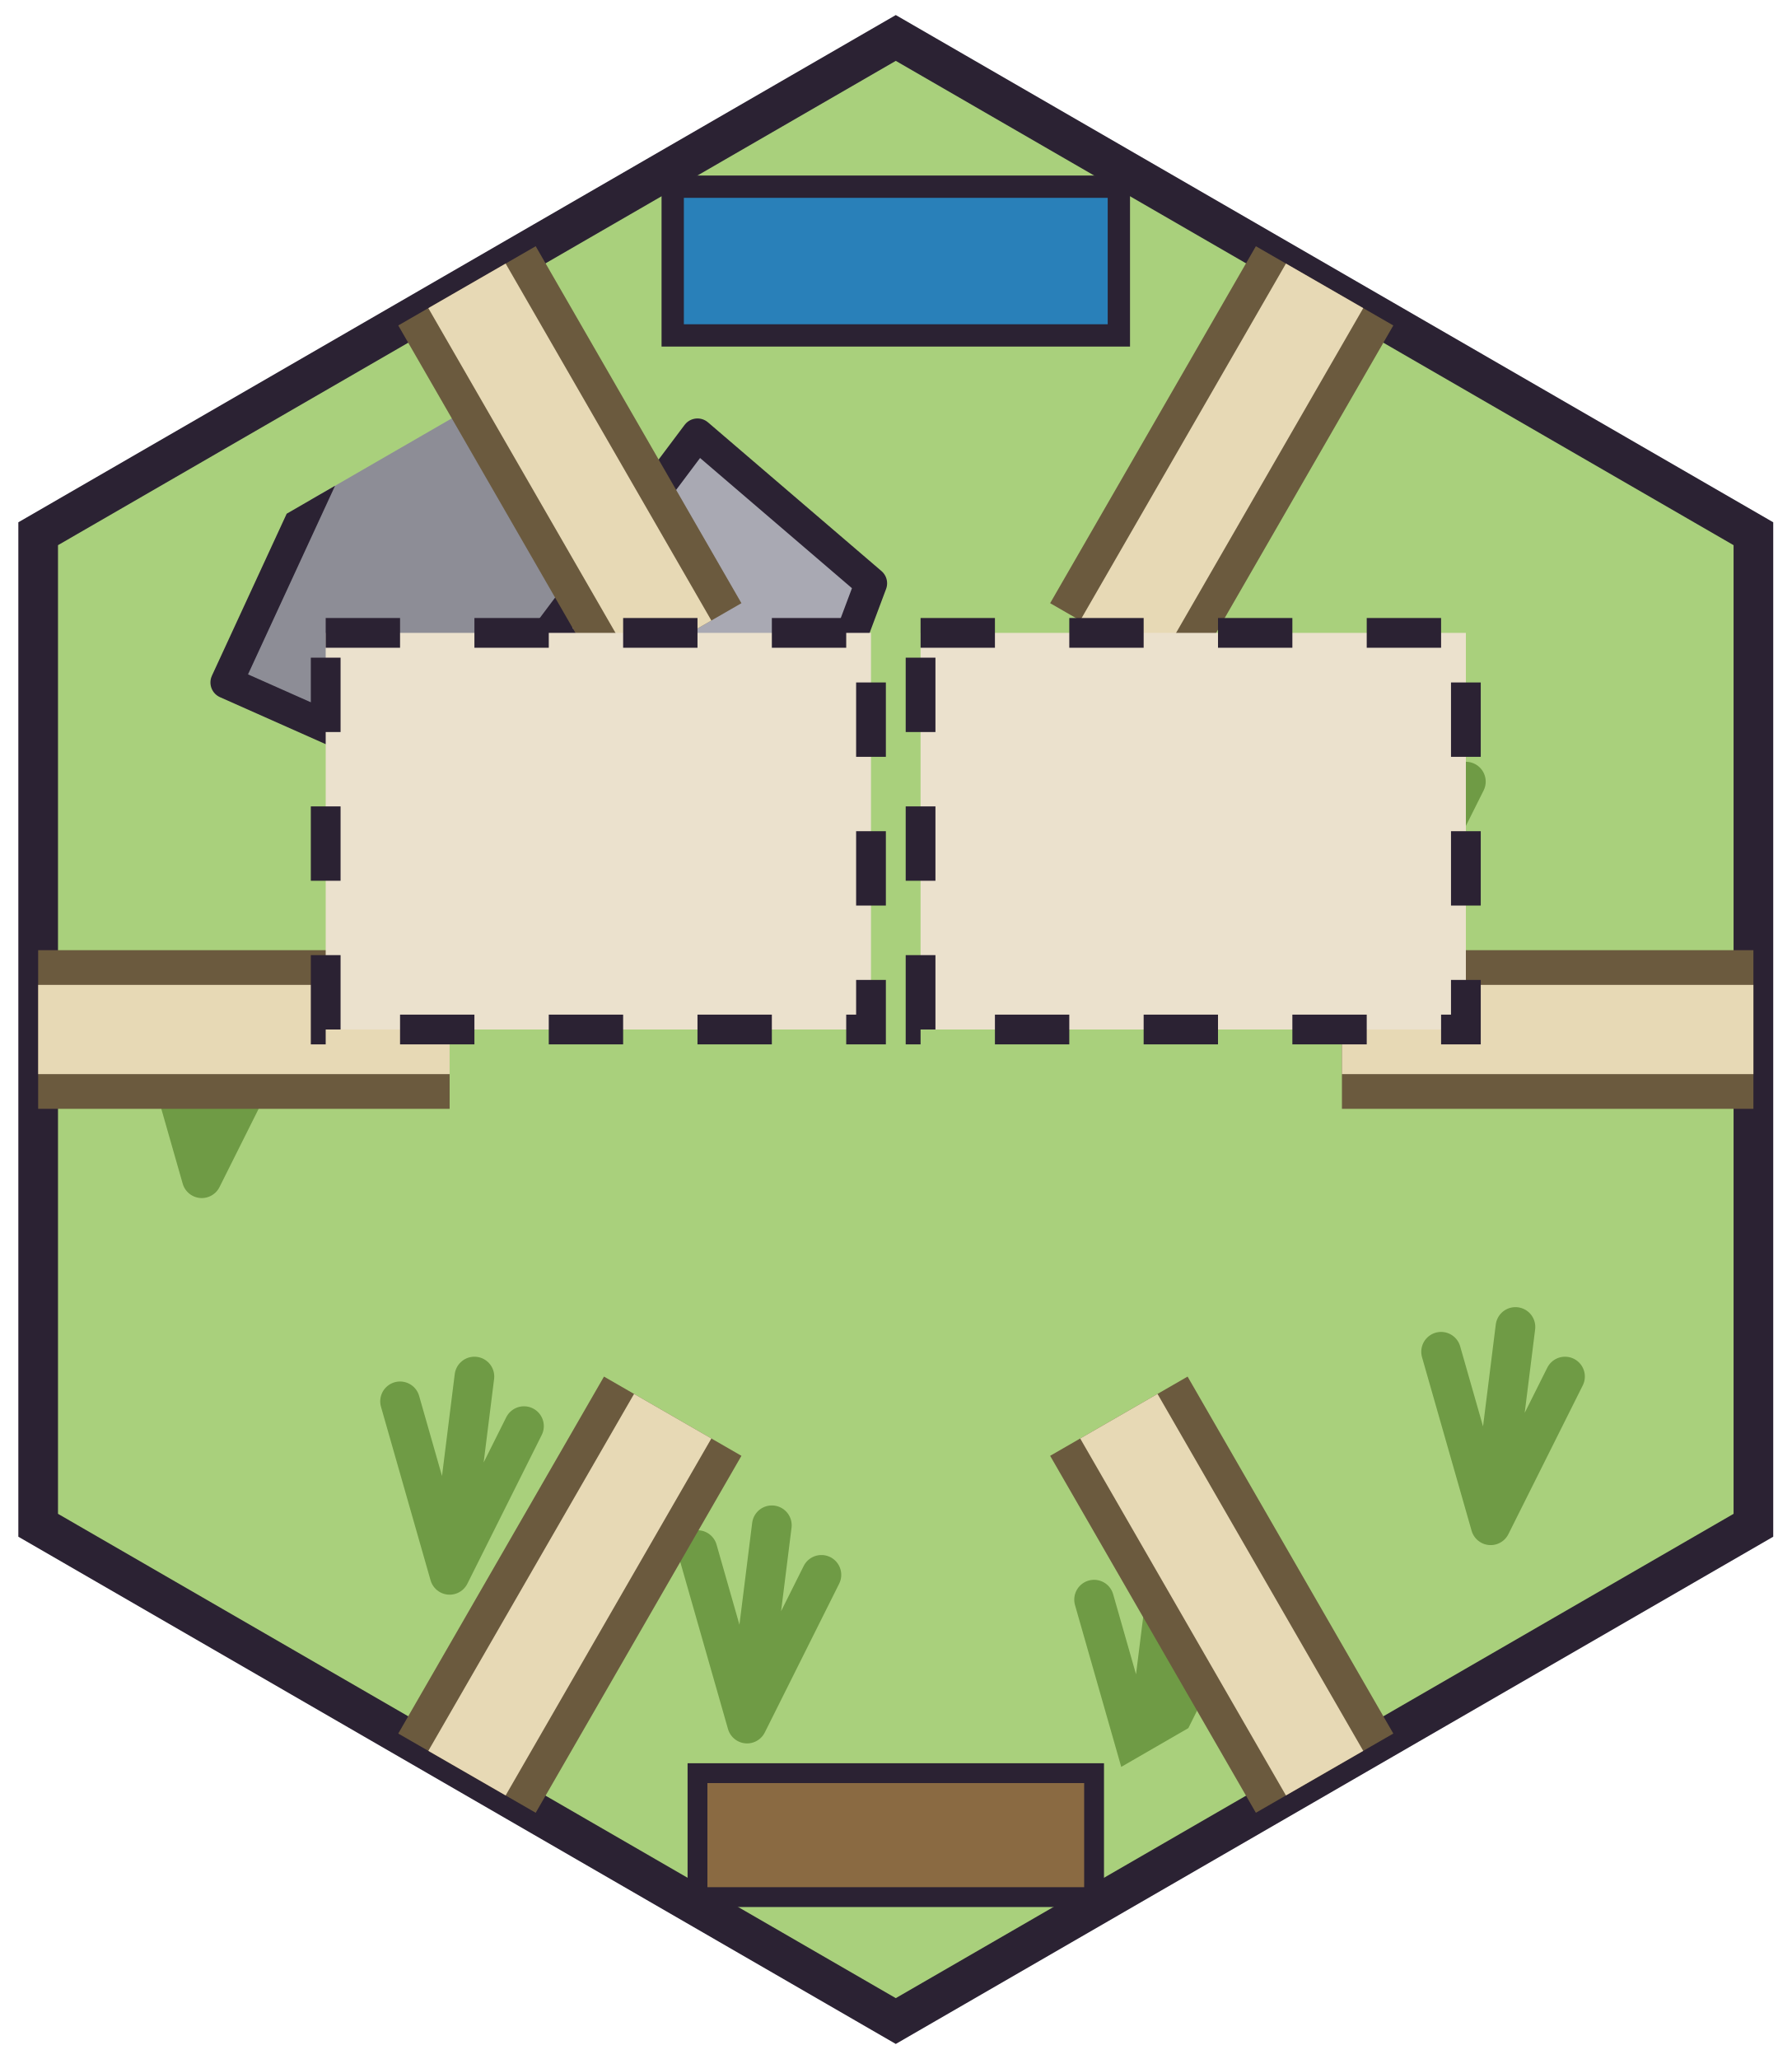
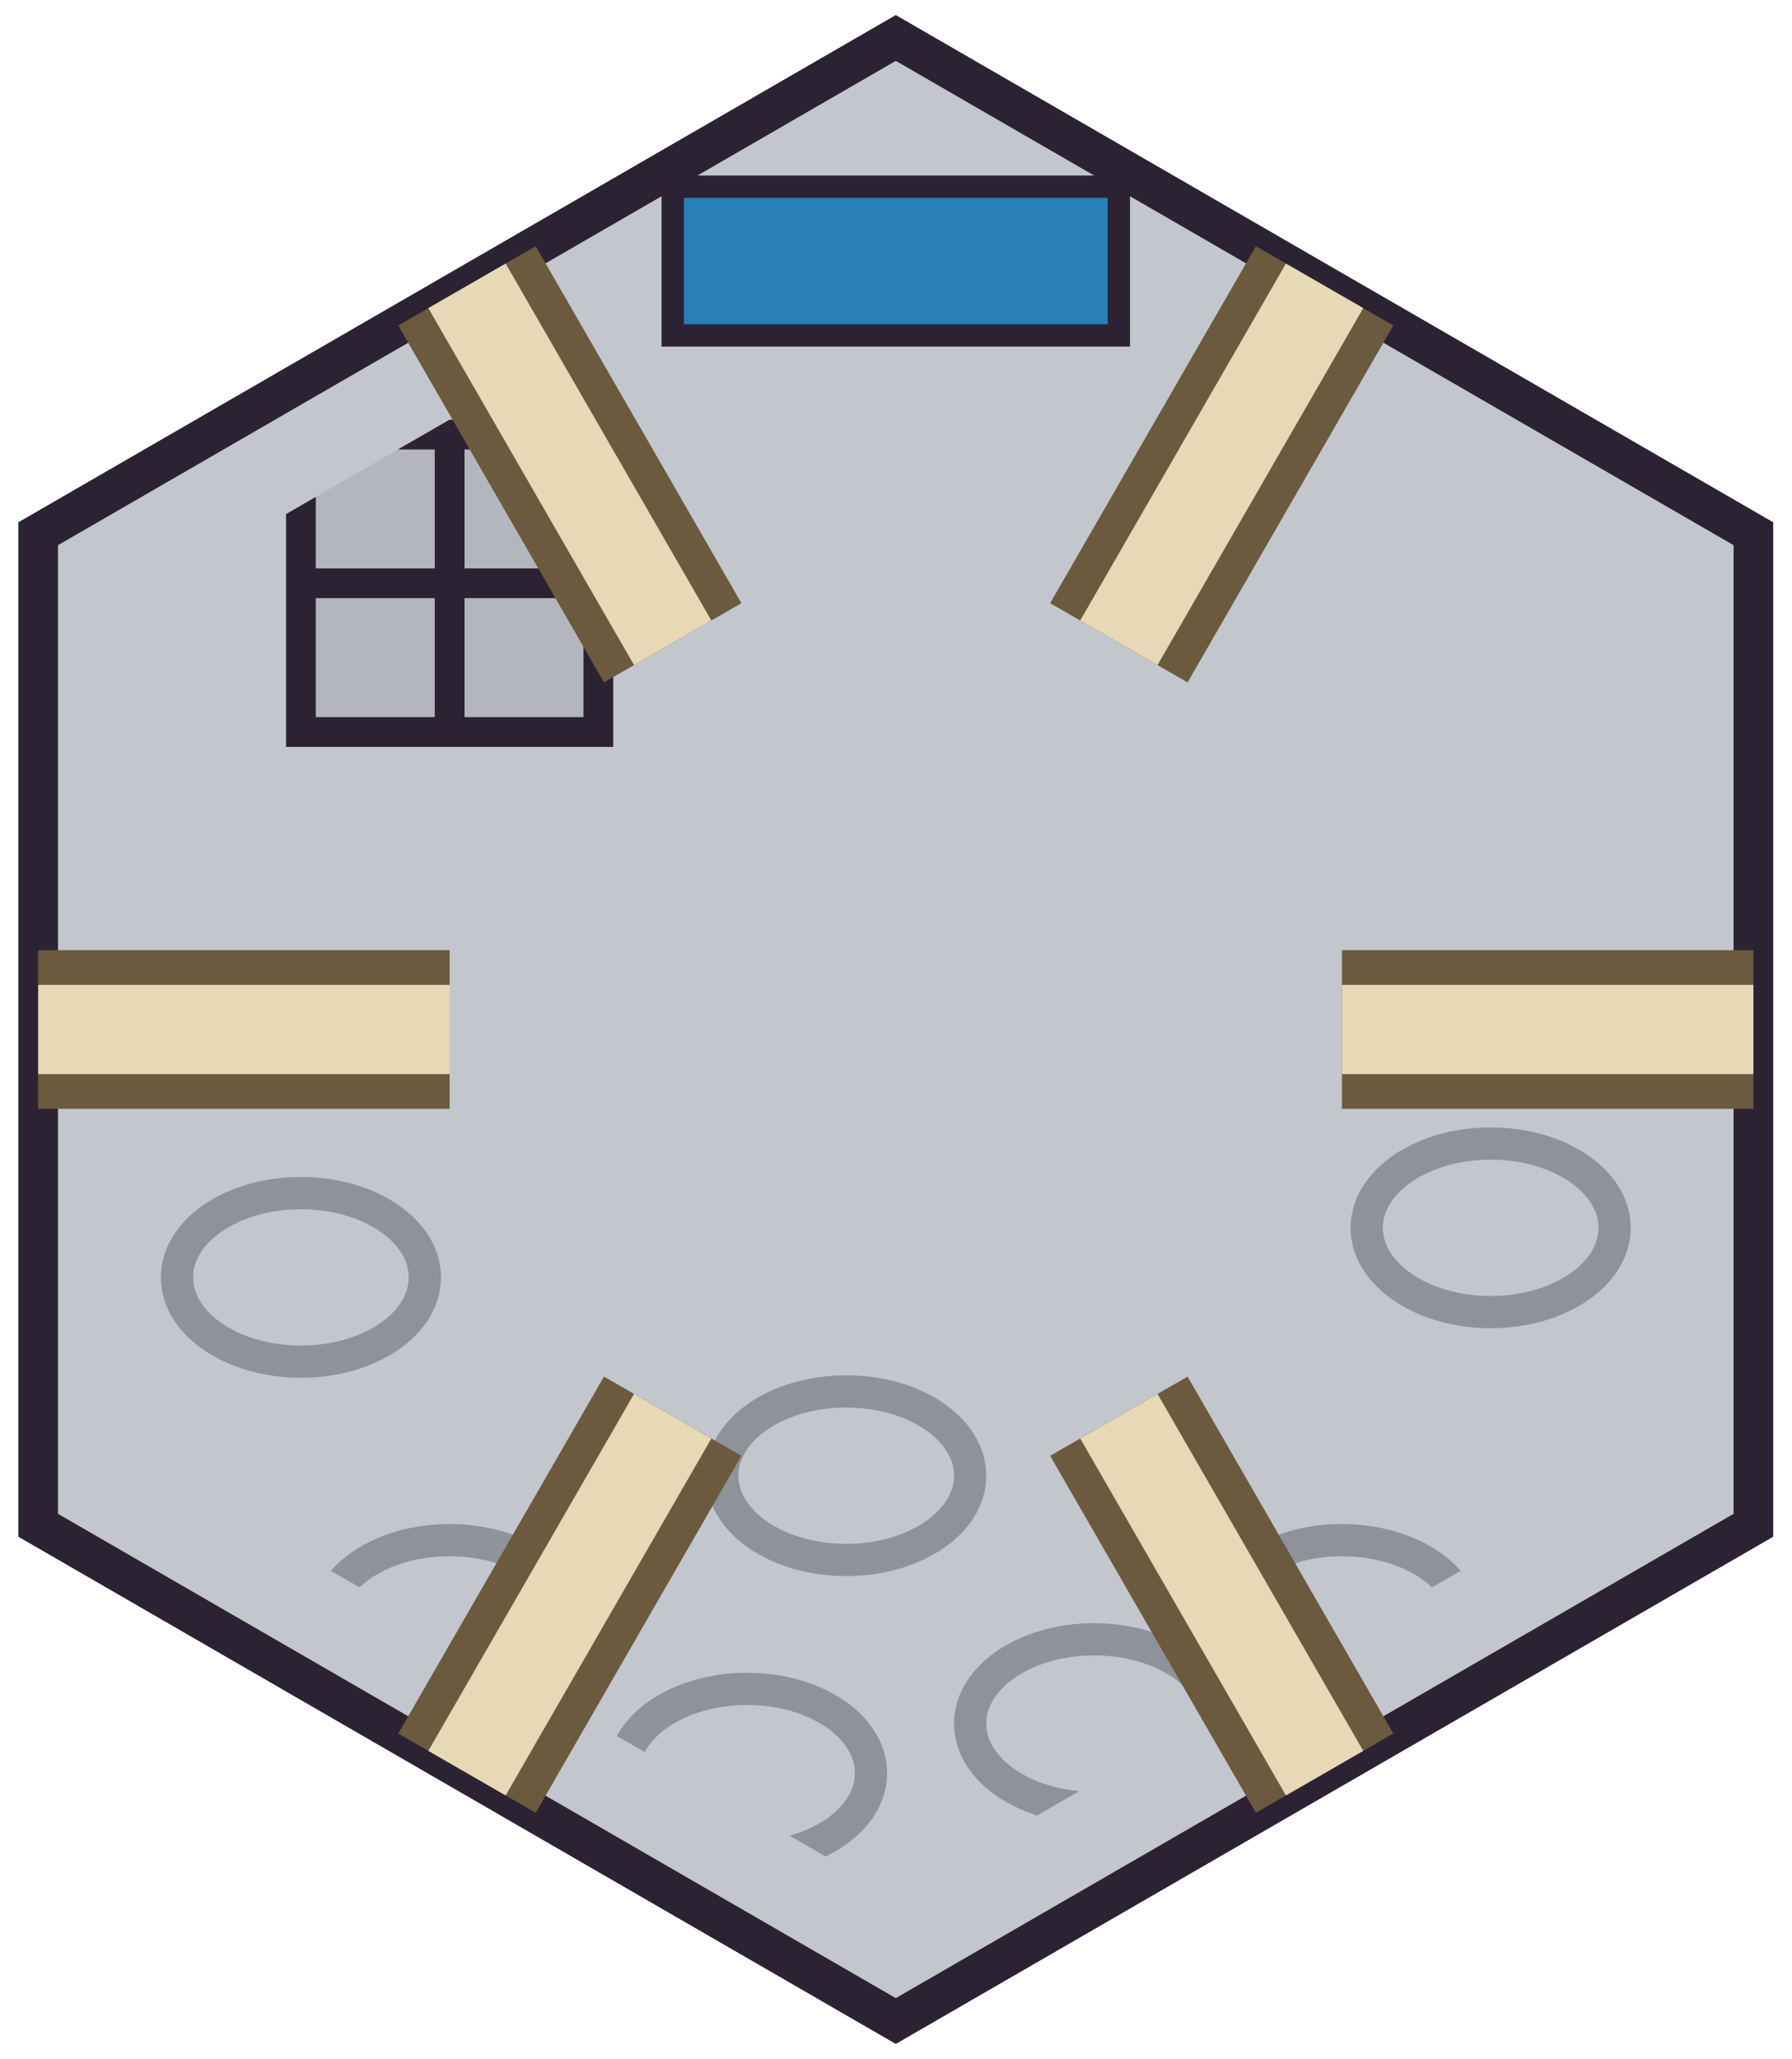
<svg xmlns="http://www.w3.org/2000/svg" viewBox="-36.14 -41.50 72.28 83.00" width="181" height="208" font-family="DejaVu Sans, Arial, sans-serif">
-   <polygon points="34.6,20.0 0.0,40.0 -34.6,20.0 -34.6,-20.0 -0.0,-40.0 34.6,-20.0" fill="#a9d07c" stroke="#2b2233" stroke-width="1.6" />
-   <clipPath id="c_iron">
+   <polygon points="34.6,20.0 0.0,40.0 -34.6,20.0 -34.6,-20.0 -0.0,-40.0 34.6,-20.0" fill="#c3c6cc" stroke="#2b2233" stroke-width="1.6" />
+   <clipPath id="c_empty">
    <polygon points="30.3,17.5 0.0,35.0 -30.3,17.5 -30.3,-17.5 -0.0,-35.0 30.3,-17.5" />
  </clipPath>
-   <g clip-path="url(#c_iron)">
-     <path d="M-18 22 l-2 -7 M-18 22 l1 -8 M-18 22 l3 -6" stroke="#6f9b45" stroke-width="1.6" fill="none" stroke-linecap="round" />
-     <path d="M-6 28 l-2 -7 M-6 28 l1 -8 M-6 28 l3 -6" stroke="#6f9b45" stroke-width="1.6" fill="none" stroke-linecap="round" />
-     <path d="M10 30 l-2 -7 M10 30 l1 -8 M10 30 l3 -6" stroke="#6f9b45" stroke-width="1.6" fill="none" stroke-linecap="round" />
-     <path d="M24 20 l-2 -7 M24 20 l1 -8 M24 20 l3 -6" stroke="#6f9b45" stroke-width="1.6" fill="none" stroke-linecap="round" />
-     <path d="M20 -4 l-2 -7 M20 -4 l1 -8 M20 -4 l3 -6" stroke="#6f9b45" stroke-width="1.6" fill="none" stroke-linecap="round" />
-     <path d="M-28 6 l-2 -7 M-28 6 l1 -8 M-28 6 l3 -6" stroke="#6f9b45" stroke-width="1.6" fill="none" stroke-linecap="round" />
-     <g stroke="#2b2233" stroke-width="1.3" stroke-linejoin="round">
-       <polygon points="-27,-14 -21,-27 -12,-24 -11,-14 -18,-10" fill="#8d8d96" />
-       <polygon points="-14,-16 -8,-24 -1,-18 -4,-10" fill="#a9a9b3" />
+   <g clip-path="url(#c_empty)">
+     <ellipse cx="-18" cy="24" rx="5" ry="3.4" fill="none" stroke="#8f929a" stroke-width="1.3" />
+     <ellipse cx="-6" cy="30" rx="5" ry="3.4" fill="none" stroke="#8f929a" stroke-width="1.3" />
+     <ellipse cx="8" cy="28" rx="5" ry="3.4" fill="none" stroke="#8f929a" stroke-width="1.3" />
+     <ellipse cx="18" cy="24" rx="5" ry="3.4" fill="none" stroke="#8f929a" stroke-width="1.3" />
+     <ellipse cx="-24" cy="10" rx="5" ry="3.4" fill="none" stroke="#8f929a" stroke-width="1.3" />
+     <ellipse cx="24" cy="8" rx="5" ry="3.4" fill="none" stroke="#8f929a" stroke-width="1.3" />
+     <ellipse cx="-2" cy="18" rx="5" ry="3.4" fill="none" stroke="#8f929a" stroke-width="1.3" />
+     <g stroke="#2b2233" stroke-width="1.2">
+       <rect x="-24" y="-24" width="12" height="12" fill="#b3b6bd" />
+       <path d="M-24 -18 h12 M-18 -24 v6 M-18 -12 v-6" fill="none" />
    </g>
  </g>
  <line x1="34.6" y1="0.0" x2="18.0" y2="0.0" stroke="#6b5a3e" stroke-width="6.4" />
  <line x1="34.6" y1="0.0" x2="18.0" y2="0.0" stroke="#e7d9b5" stroke-width="3.6" />
  <line x1="17.3" y1="-30.0" x2="9.0" y2="-15.6" stroke="#6b5a3e" stroke-width="6.4" />
  <line x1="17.3" y1="-30.0" x2="9.0" y2="-15.6" stroke="#e7d9b5" stroke-width="3.6" />
  <line x1="-17.3" y1="-30.0" x2="-9.0" y2="-15.6" stroke="#6b5a3e" stroke-width="6.4" />
  <line x1="-17.3" y1="-30.0" x2="-9.0" y2="-15.6" stroke="#e7d9b5" stroke-width="3.6" />
  <line x1="-34.6" y1="0.0" x2="-18.0" y2="0.0" stroke="#6b5a3e" stroke-width="6.4" />
  <line x1="-34.6" y1="0.0" x2="-18.0" y2="0.0" stroke="#e7d9b5" stroke-width="3.6" />
  <line x1="-17.3" y1="30.0" x2="-9.0" y2="15.6" stroke="#6b5a3e" stroke-width="6.4" />
  <line x1="-17.3" y1="30.0" x2="-9.0" y2="15.6" stroke="#e7d9b5" stroke-width="3.6" />
  <line x1="17.3" y1="30.0" x2="9.0" y2="15.6" stroke="#6b5a3e" stroke-width="6.4" />
  <line x1="17.3" y1="30.0" x2="9.0" y2="15.6" stroke="#e7d9b5" stroke-width="3.6" />
-   <rect x="-23" y="-16" width="22" height="16" fill="#ebe1cd" stroke="#2b2233" stroke-width="1.2" stroke-dasharray="3" />
-   <rect x="1" y="-16" width="22" height="16" fill="#ebe1cd" stroke="#2b2233" stroke-width="1.2" stroke-dasharray="3" />
  <rect x="-9" y="-34" width="18" height="6" fill="#2980b9" stroke="#2b2233" stroke-width="0.9" />
-   <rect x="-8" y="30" width="16" height="5" fill="#8a6a42" stroke="#2b2233" stroke-width="0.8" />
</svg>
